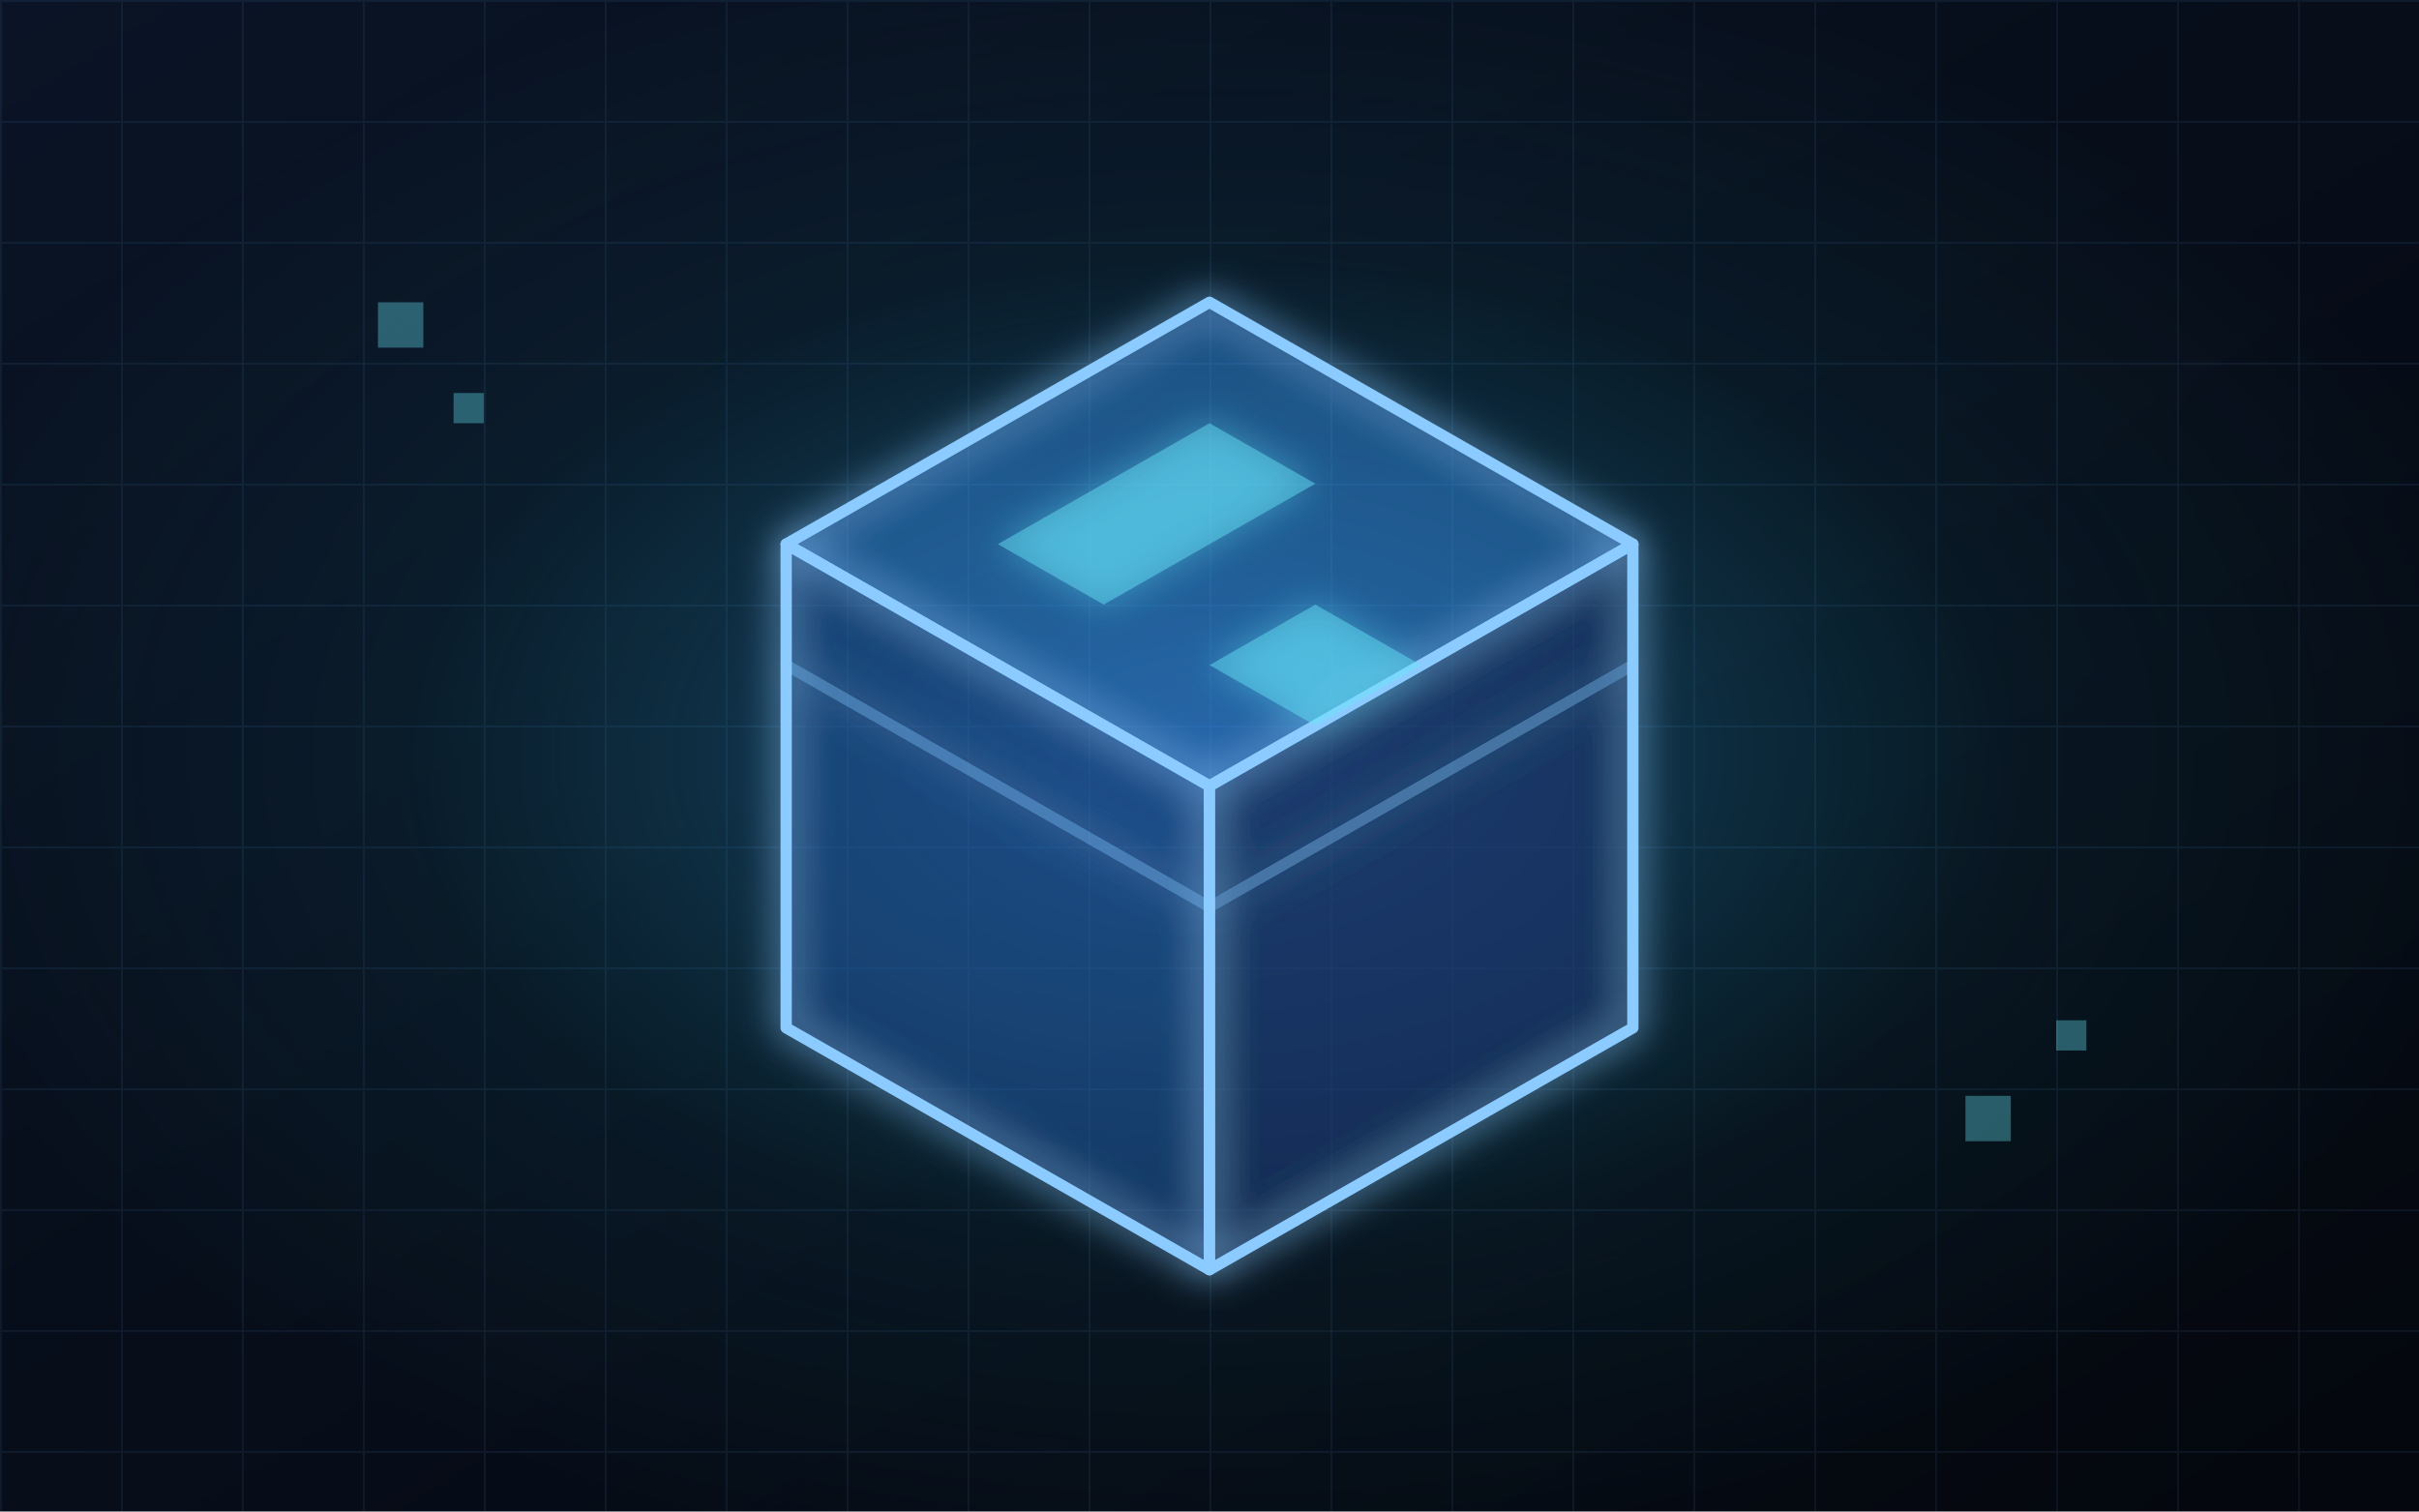
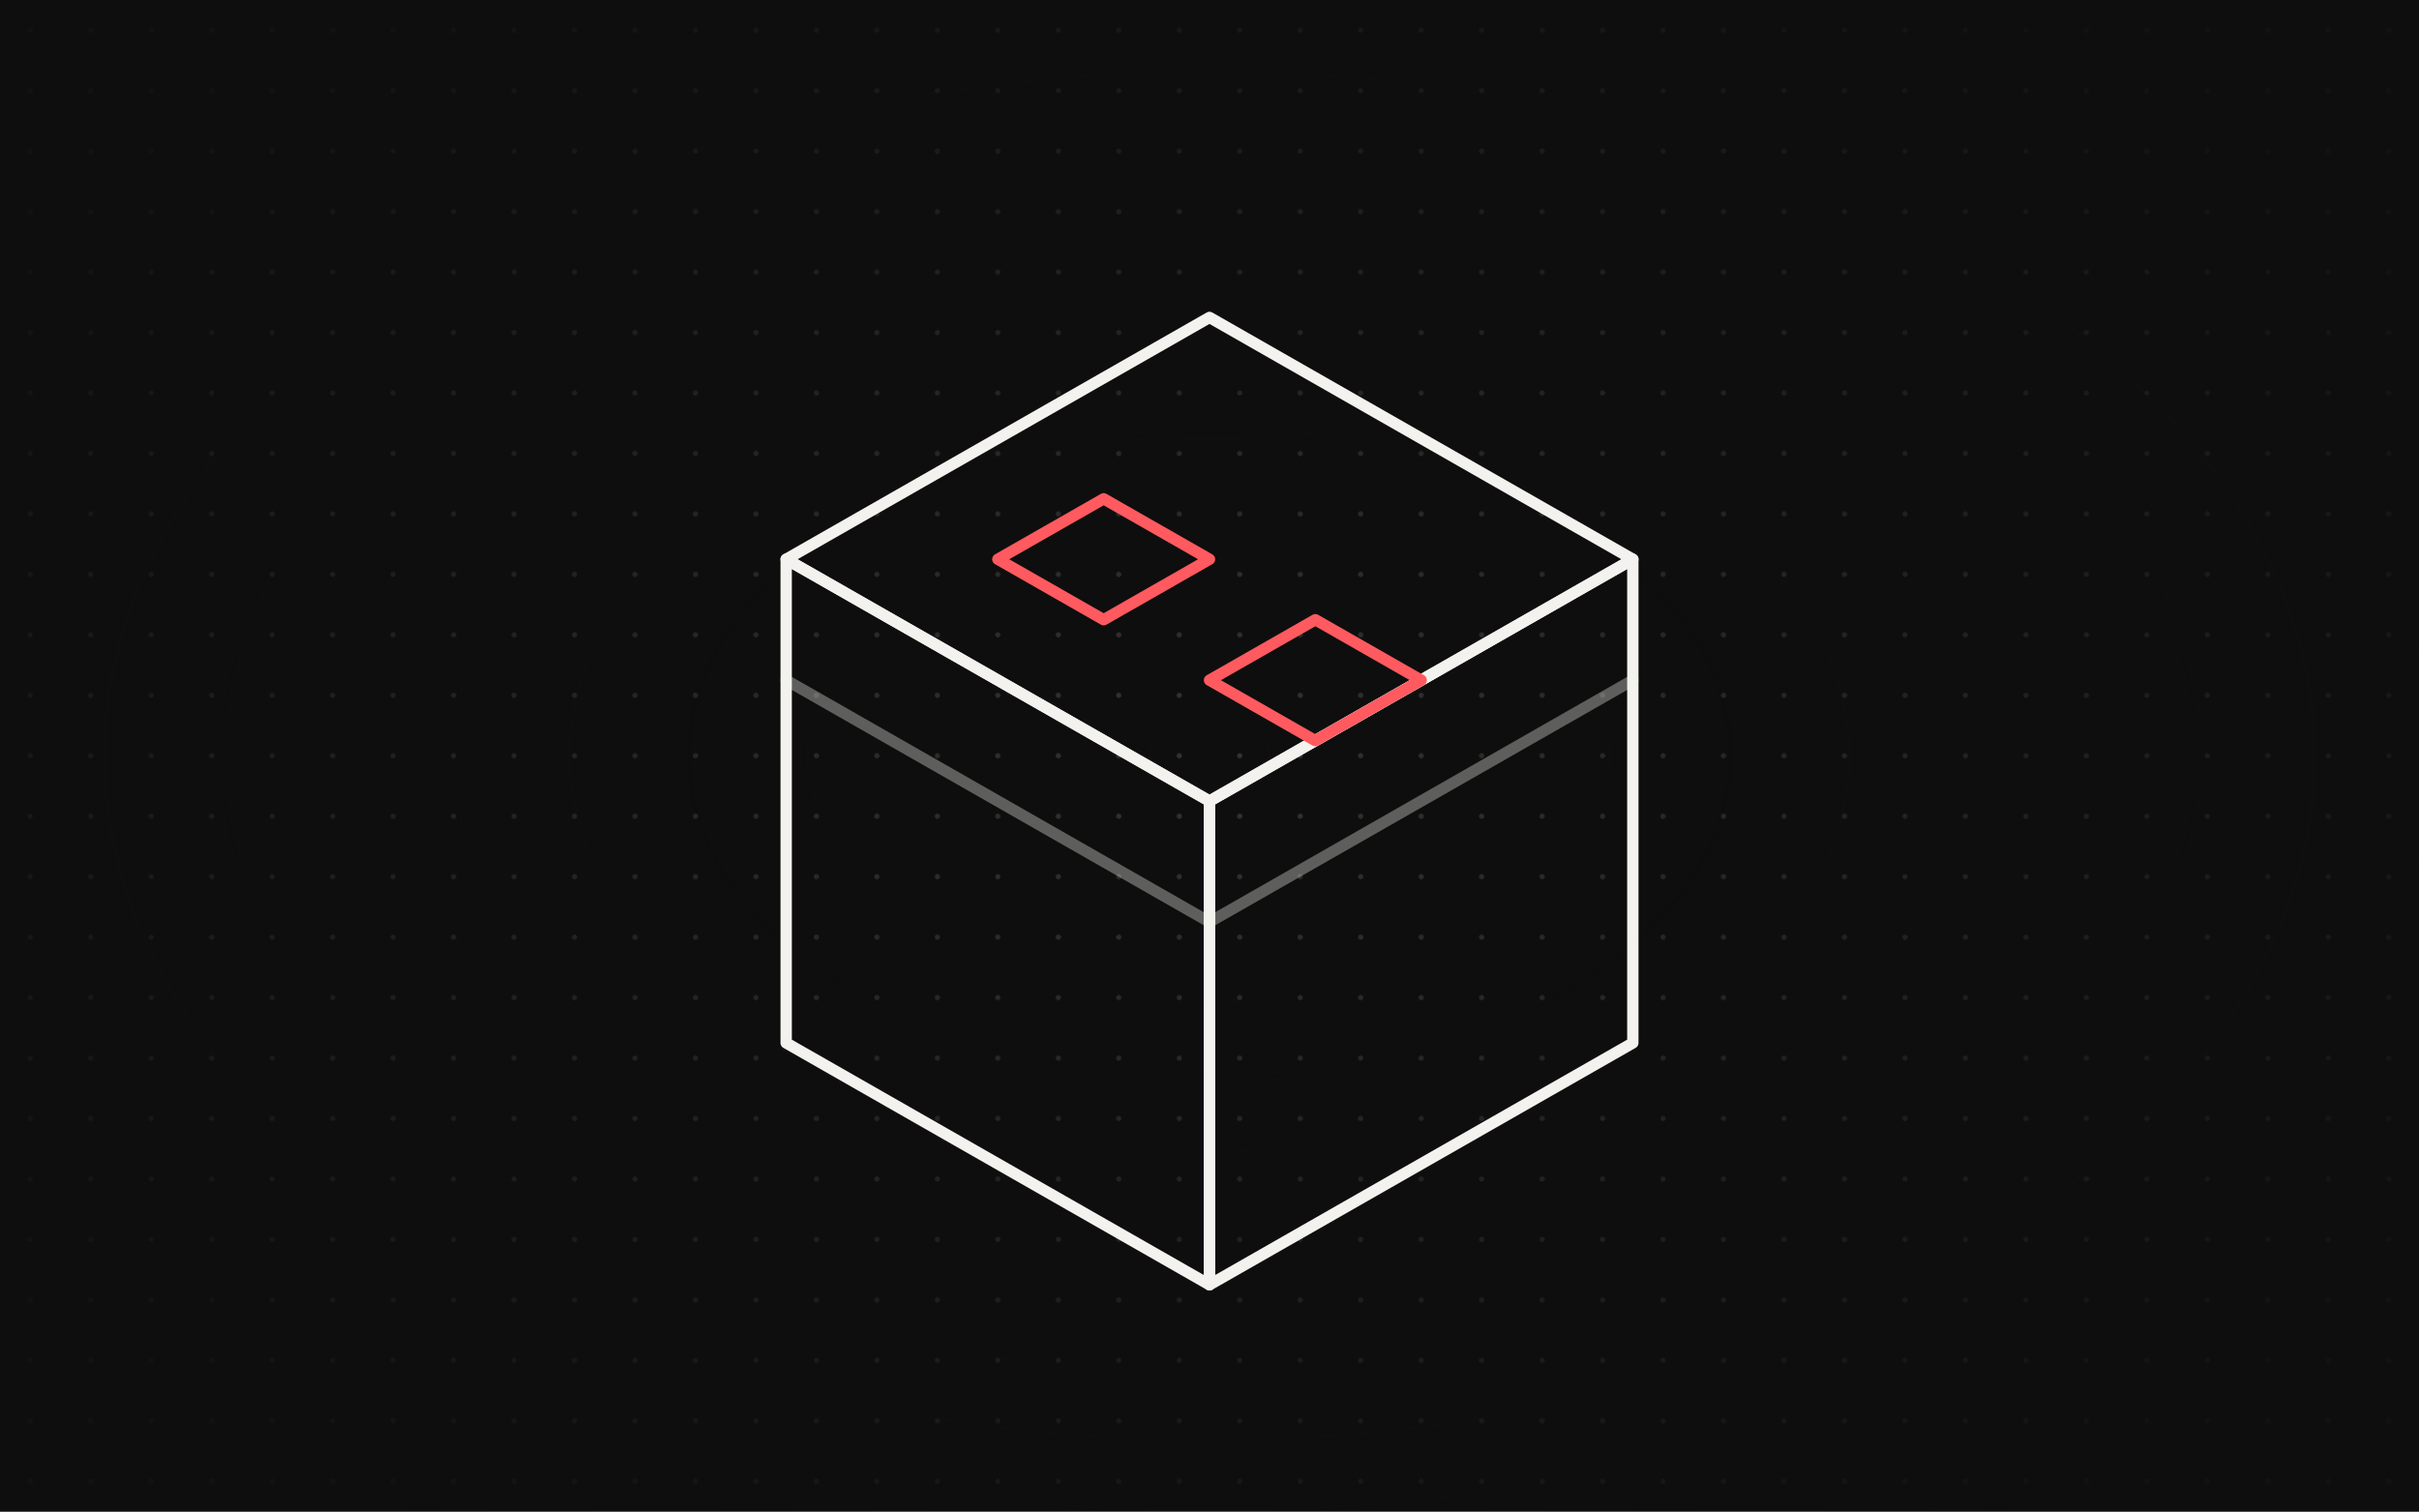
- <svg xmlns="http://www.w3.org/2000/svg" viewBox="0 0 640 400" width="640" height="400">
+ <svg xmlns="http://www.w3.org/2000/svg" viewBox="0 0 1280 800" width="1280" height="800">
  <defs>
-     <linearGradient id="bg" x1="0" y1="0" x2="1" y2="1">
-       <stop offset="0" stop-color="#0a1426" />
-       <stop offset="1" stop-color="#04070d" />
-     </linearGradient>
-     <radialGradient id="glow" cx="50%" cy="50%" r="55%">
-       <stop offset="0" stop-color="#3d9bff" stop-opacity=".38" />
-       <stop offset=".6" stop-color="#22d3ee" stop-opacity=".06" />
-       <stop offset="1" stop-color="#22d3ee" stop-opacity="0" />
+     <pattern id="dots" width="32" height="32" patternUnits="userSpaceOnUse">
+       <circle cx="16" cy="16" r="1.4" fill="#f3f2ee" fill-opacity=".16" />
+     </pattern>
+     <radialGradient id="fade" cx="50%" cy="50%" r="60%">
+       <stop offset="0" stop-color="#0e0e0e" stop-opacity="0" />
+       <stop offset="1" stop-color="#0e0e0e" stop-opacity=".9" />
    </radialGradient>
-     <pattern id="grid" width="32" height="32" patternUnits="userSpaceOnUse">
-       <path d="M32 0H0V32" fill="none" stroke="#6db5ff" stroke-opacity=".08" />
-     </pattern>
-     <filter id="neon" x="-50%" y="-50%" width="200%" height="200%">
-       <feGaussianBlur stdDeviation="5" result="blur" />
-       <feMerge>
-         <feMergeNode in="blur" />
-         <feMergeNode in="SourceGraphic" />
-       </feMerge>
-     </filter>
  </defs>
-   <rect width="640" height="400" fill="url(#bg)" />
-   <rect width="640" height="400" fill="url(#grid)" />
-   <rect width="640" height="400" fill="url(#glow)" />
-   <g fill="#67e8f9" fill-opacity=".35">
-     <rect x="100" y="80" width="12" height="12" />
-     <rect x="120" y="104" width="8" height="8" />
-     <rect x="520" y="290" width="12" height="12" />
-     <rect x="544" y="270" width="8" height="8" />
+   <rect width="1280" height="800" fill="#0e0e0e" />
+   <rect width="1280" height="800" fill="url(#dots)" />
+   <rect width="1280" height="800" fill="url(#fade)" />
+   <g fill="none" stroke="#f3f2ee" stroke-linecap="round" stroke-linejoin="round">
+     <g stroke-width="6">
+       <path d="M640 168 864 296 640 424 416 296Z" />
+       <path d="M416 296 640 424v256L416 552Z" />
+       <path d="M864 296 640 424v256l224-128Z" />
+       <path d="M416 360l224 128 224-128" stroke-opacity=".35" />
+     </g>
  </g>
-   <g fill="none" stroke="#8ccbff" stroke-linecap="round" stroke-linejoin="round" filter="url(#neon)">
-     <g stroke-width="3">
-       <path d="M320 80 432 144 320 208 208 144Z" fill="#3d9bff" fill-opacity=".22" />
-       <path d="M208 144 320 208v128L208 272Z" fill="#1e5aaa" fill-opacity=".28" />
-       <path d="M432 144 320 208v128l112-64Z" fill="#12376f" fill-opacity=".4" />
-       <path d="M264 144l28 16 28-16-28-16Zm56 32 28-16 28 16-28 16Zm0-64 28 16-28 16-28-16Z" fill="#67e8f9" fill-opacity=".45" stroke="none" />
-       <path d="M208 176l112 64 112-64" stroke-opacity=".35" />
+   <g fill="none" stroke="#ff5a5f" stroke-linecap="round" stroke-linejoin="round">
+     <g stroke-width="6">
+       <path d="M528 296l56 32 56-32-56-32Z" />
+       <path d="M640 360l56-32 56 32-56 32Z" />
    </g>
  </g>
</svg>
